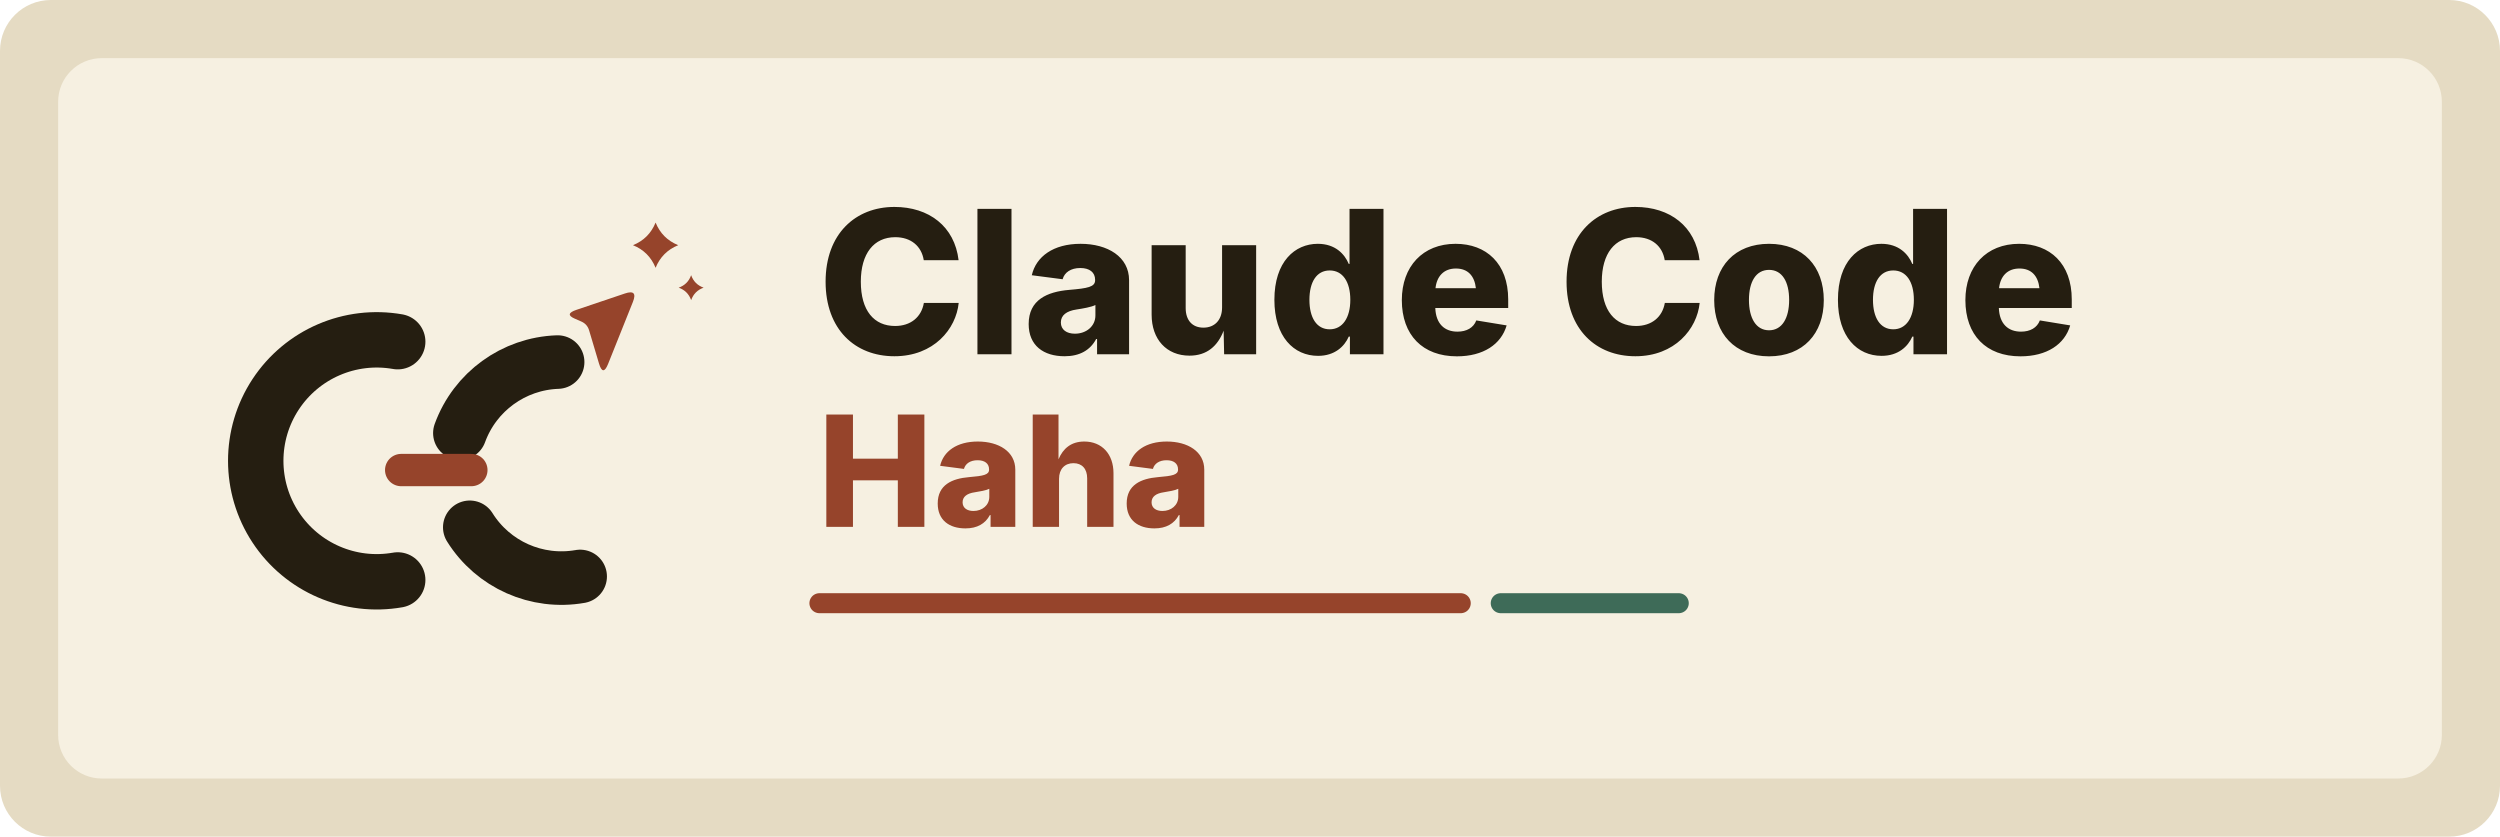
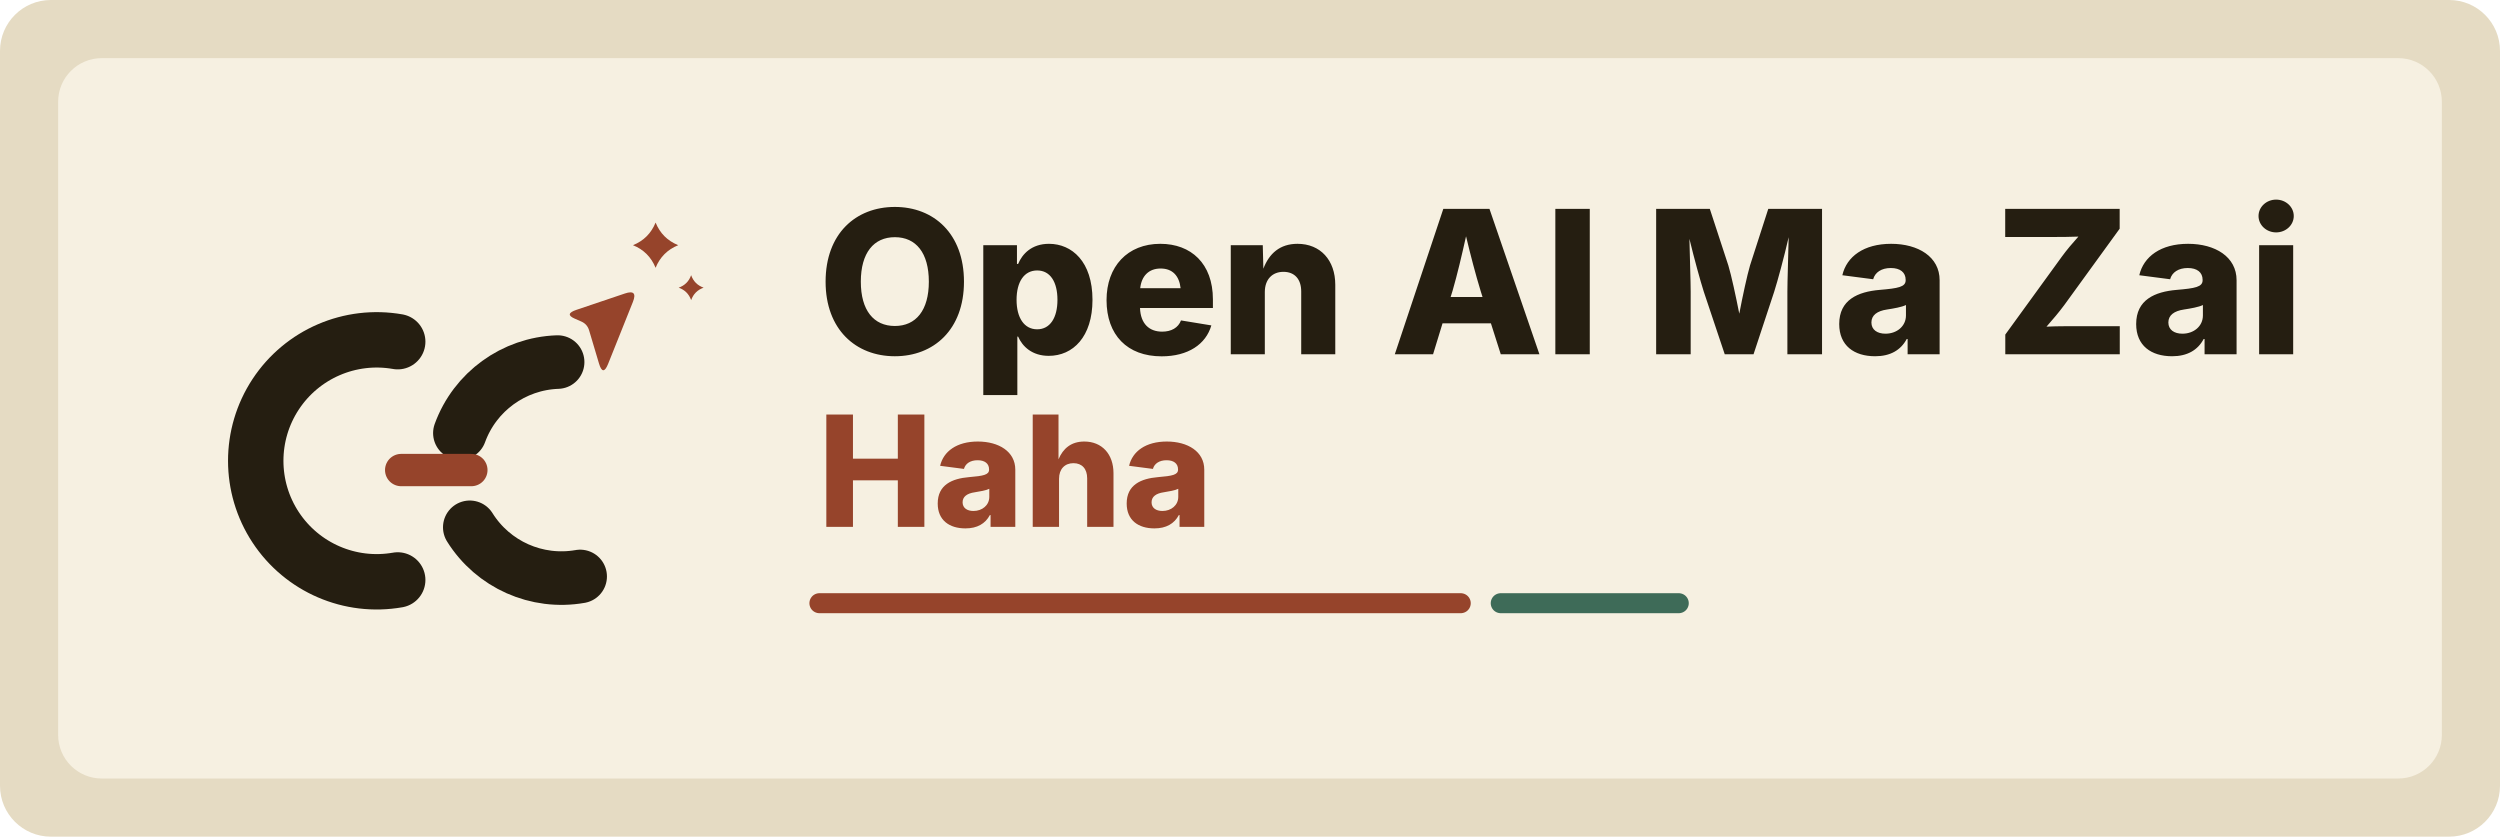
<svg xmlns="http://www.w3.org/2000/svg" width="2752" height="921" viewBox="0 0 2752 921" fill="none">
  <rect width="2752" height="921" rx="56" fill="#E5DBC3" />
  <rect x="64" y="64" width="2624" height="793" rx="48" fill="#F6F0E1" />
  <g transform="translate(-7.19,-68.10) scale(1.01655)">
    <path d="M437.75 695.01A131 131 0 1 1 437.75 436.99" fill="none" stroke="#251E11" stroke-width="60" stroke-linecap="round" />
    <path d="M505.06 535.98A117 117 0 0 1 610.92 459.07" fill="none" stroke="#251E11" stroke-width="58" stroke-linecap="round" />
    <path d="M635.32 691.22A117 117 0 0 1 515.78 638.00" fill="none" stroke="#251E11" stroke-width="58" stroke-linecap="round" />
    <path d="M441.5 576H517.5" fill="none" stroke="#96442B" stroke-width="35" stroke-linecap="round" />
    <path d="M683.79 384.80Q698.00 380.00 692.43 393.93L665.57 461.07Q660.00 475.00 655.71 460.63L645.00 424.71Q643.00 418.00 636.59 415.18L629.25 411.95Q618.00 407.00 631.26 402.52L683.79 384.80Z" fill="#96442B" />
    <path d="M717.00 308.00Q724.07 325.43 741.50 332.50Q724.07 339.57 717.00 357.00Q709.93 339.57 692.50 332.50Q709.93 325.43 717.00 308.00Z" fill="#96442B" />
    <path d="M755.50 365.00Q759.04 374.96 769.00 378.50Q759.04 382.04 755.50 392.00Q751.96 382.04 742.00 378.50Q751.96 374.96 755.50 365.00Z" fill="#96442B" />
  </g>
-   <text x="900" y="390" fill="#251E11" font-family="SF Pro Display, -apple-system, BlinkMacSystemFont, Avenir Next, Inter, Segoe UI, Helvetica Neue, Arial, sans-serif" font-size="220" font-weight="800">Claude Code</text>
+   <text x="900" y="390" fill="#251E11" font-family="SF Pro Display, -apple-system, BlinkMacSystemFont, Avenir Next, Inter, Segoe UI, Helvetica Neue, Arial, sans-serif" font-size="220" font-weight="800">Open AI Ma Zai</text>
  <text x="900" y="580" fill="#96442B" font-family="SF Pro Display, -apple-system, BlinkMacSystemFont, Avenir Next, Inter, Segoe UI, Helvetica Neue, Arial, sans-serif" font-size="170" font-weight="800">Haha</text>
  <path d="M902 664H1608" stroke="#96442B" stroke-width="22" stroke-linecap="round" />
  <path d="M1652 664H1848" stroke="#3E6B58" stroke-width="22" stroke-linecap="round" />
</svg>
